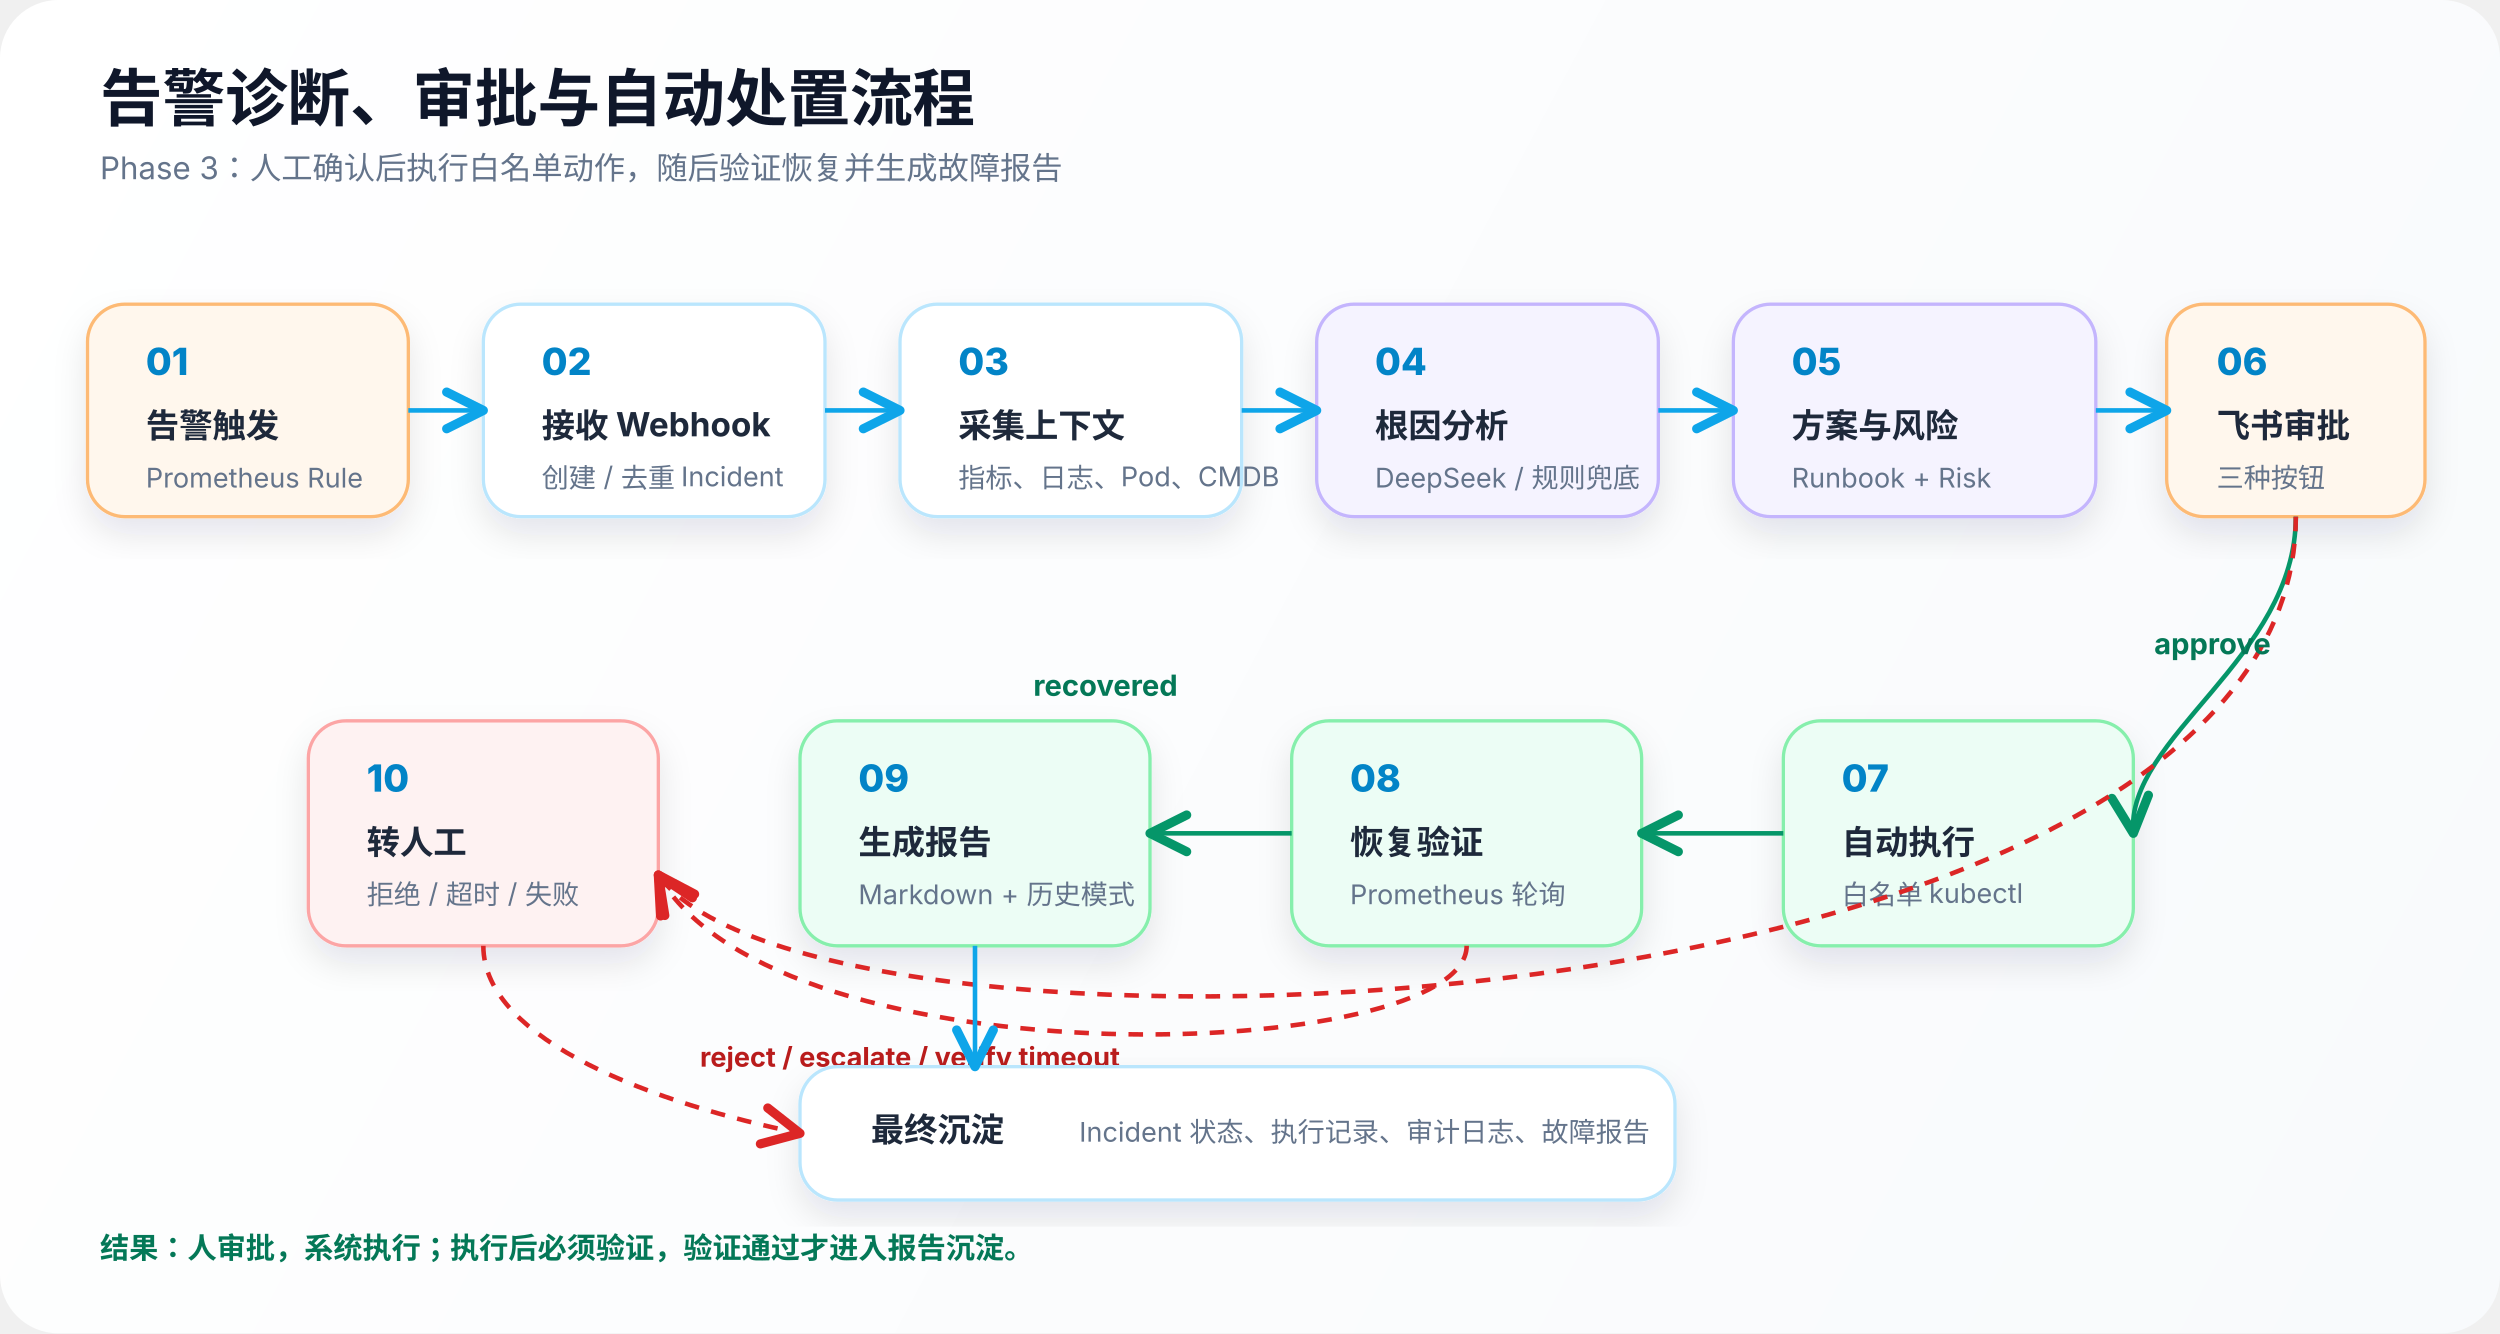
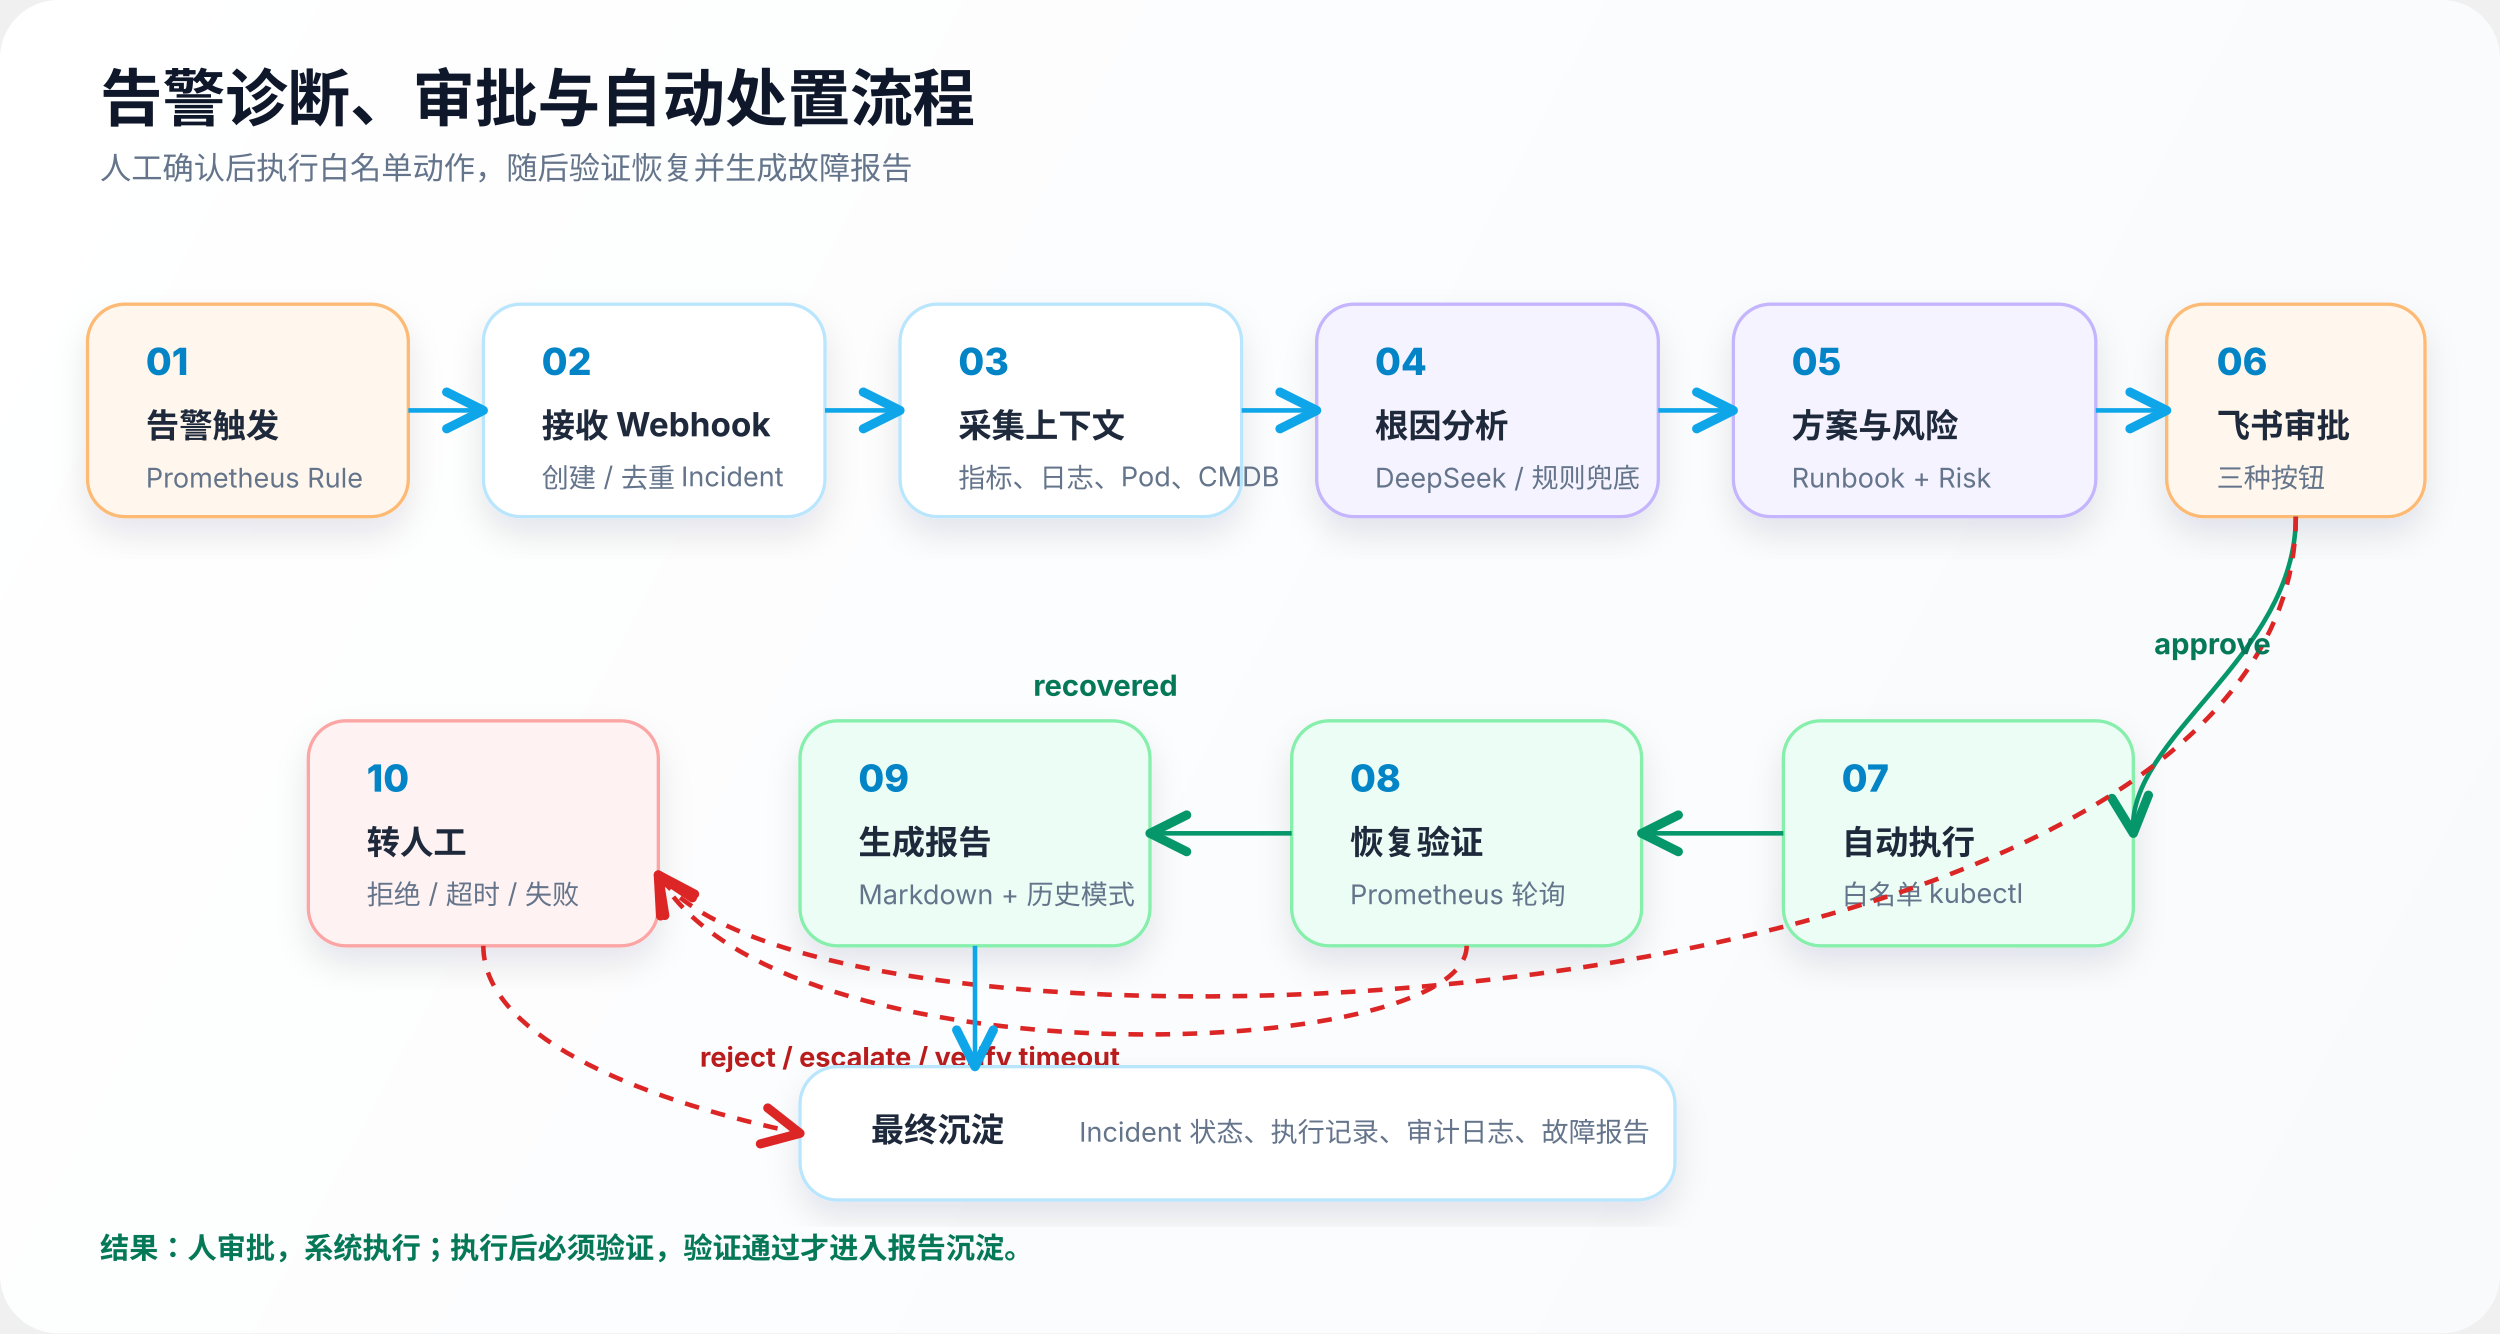
<svg xmlns="http://www.w3.org/2000/svg" width="1200" height="640" viewBox="0 0 1200 640" fill="none" role="img" aria-labelledby="title desc">
  <defs>
    <linearGradient id="bg" x1="0" y1="0" x2="1200" y2="640" gradientUnits="userSpaceOnUse">
      <stop stop-color="#FFFFFF" />
      <stop offset="1" stop-color="#F8FAFC" />
    </linearGradient>
    <marker id="arrow" markerWidth="12" markerHeight="12" refX="10" refY="6" orient="auto">
      <path d="M2 2L10 6L2 10" stroke="#0EA5E9" stroke-width="2" stroke-linecap="round" stroke-linejoin="round" />
    </marker>
    <marker id="arrowGreen" markerWidth="12" markerHeight="12" refX="10" refY="6" orient="auto">
      <path d="M2 2L10 6L2 10" stroke="#059669" stroke-width="2" stroke-linecap="round" stroke-linejoin="round" />
    </marker>
    <marker id="arrowRed" markerWidth="12" markerHeight="12" refX="10" refY="6" orient="auto">
      <path d="M2 2L10 6L2 10" stroke="#DC2626" stroke-width="2" stroke-linecap="round" stroke-linejoin="round" />
    </marker>
    <filter id="shadow" x="-20%" y="-20%" width="140%" height="140%">
      <feDropShadow dx="0" dy="8" stdDeviation="8" flood-color="#0F172A" flood-opacity="0.10" />
    </filter>
    <style>
      .title { font: 700 30px -apple-system, BlinkMacSystemFont, "Segoe UI", sans-serif; fill: #0F172A; }
      .subtitle { font: 400 15px -apple-system, BlinkMacSystemFont, "Segoe UI", sans-serif; fill: #64748B; }
      .step { fill: #FFFFFF; stroke: #BAE6FD; stroke-width: 1.6; filter: url(#shadow); }
      .step-warn { fill: #FFF7ED; stroke: #FDBA74; }
      .step-ok { fill: #ECFDF5; stroke: #86EFAC; }
      .step-purple { fill: #F5F3FF; stroke: #C4B5FD; }
      .step-red { fill: #FEF2F2; stroke: #FCA5A5; }
      .label { font: 700 16px -apple-system, BlinkMacSystemFont, "Segoe UI", sans-serif; fill: #1E293B; }
      .small { font: 400 13px -apple-system, BlinkMacSystemFont, "Segoe UI", sans-serif; fill: #64748B; }
      .tiny { font: 400 12px -apple-system, BlinkMacSystemFont, "Segoe UI", sans-serif; fill: #64748B; }
      .num { font: 800 18px -apple-system, BlinkMacSystemFont, "Segoe UI", sans-serif; fill: #0284C7; }
      .arrow { stroke: #0EA5E9; stroke-width: 2.2; marker-end: url(#arrow); fill: none; }
      .arrow-green { stroke: #059669; stroke-width: 2.2; marker-end: url(#arrowGreen); fill: none; }
      .arrow-red { stroke: #DC2626; stroke-width: 2.2; marker-end: url(#arrowRed); fill: none; }
      .dash { stroke-dasharray: 7 6; }
      .result { font: 700 14px -apple-system, BlinkMacSystemFont, "Segoe UI", sans-serif; fill: #047857; }
      .danger { font: 700 13px -apple-system, BlinkMacSystemFont, "Segoe UI", sans-serif; fill: #B91C1C; }
    </style>
  </defs>
  <rect width="1200" height="640" rx="28" fill="url(#bg)" />
  <text x="48" y="58" class="title">告警诊断、审批与自动处置流程</text>
-   <text x="48" y="86" class="subtitle">Phase 3：人工确认后执行白名单动作，随后验证恢复并生成故障报告</text>
+   <text x="48" y="86" class="subtitle">人工确认后执行白名单动作，随后验证恢复并生成故障报告</text>
  <rect x="42" y="146" width="154" height="102" rx="18" class="step step-warn" />
  <text x="70" y="180" class="num">01</text>
  <text x="70" y="210" class="label">告警触发</text>
  <text x="70" y="234" class="small">Prometheus Rule</text>
  <rect x="232" y="146" width="164" height="102" rx="18" class="step" />
  <text x="260" y="180" class="num">02</text>
  <text x="260" y="210" class="label">接收 Webhook</text>
  <text x="260" y="234" class="small">创建 / 去重 Incident</text>
  <rect x="432" y="146" width="164" height="102" rx="18" class="step" />
  <text x="460" y="180" class="num">03</text>
  <text x="460" y="210" class="label">采集上下文</text>
  <text x="460" y="234" class="small">指标、日志、Pod、CMDB</text>
  <rect x="632" y="146" width="164" height="102" rx="18" class="step step-purple" />
  <text x="660" y="180" class="num">04</text>
  <text x="660" y="210" class="label">根因分析</text>
  <text x="660" y="234" class="small">DeepSeek / 规则兜底</text>
  <rect x="832" y="146" width="174" height="102" rx="18" class="step step-purple" />
  <text x="860" y="180" class="num">05</text>
  <text x="860" y="210" class="label">方案与风险</text>
  <text x="860" y="234" class="small">Runbook + Risk</text>
  <rect x="1040" y="146" width="124" height="102" rx="18" class="step step-warn" />
  <text x="1064" y="180" class="num">06</text>
  <text x="1064" y="210" class="label">飞书审批</text>
  <text x="1064" y="234" class="small">三种按钮</text>
  <path d="M196 197H232" class="arrow" />
  <path d="M396 197H432" class="arrow" />
  <path d="M596 197H632" class="arrow" />
  <path d="M796 197H832" class="arrow" />
  <path d="M1006 197H1040" class="arrow" />
  <rect x="856" y="346" width="168" height="108" rx="18" class="step step-ok" />
  <text x="884" y="380" class="num">07</text>
  <text x="884" y="410" class="label">自动执行</text>
  <text x="884" y="434" class="small">白名单 kubectl</text>
  <rect x="620" y="346" width="168" height="108" rx="18" class="step step-ok" />
  <text x="648" y="380" class="num">08</text>
  <text x="648" y="410" class="label">恢复验证</text>
  <text x="648" y="434" class="small">Prometheus 轮询</text>
  <rect x="384" y="346" width="168" height="108" rx="18" class="step step-ok" />
  <text x="412" y="380" class="num">09</text>
  <text x="412" y="410" class="label">生成报告</text>
  <text x="412" y="434" class="small">Markdown + 历史模式</text>
  <rect x="148" y="346" width="168" height="108" rx="18" class="step step-red" />
  <text x="176" y="380" class="num">10</text>
  <text x="176" y="410" class="label">转人工</text>
  <text x="176" y="434" class="small">拒绝 / 超时 / 失败</text>
  <path d="M1102 248C1102 316 1020 354 1024 400" class="arrow-green" />
  <path d="M856 400H788" class="arrow-green" />
  <path d="M620 400H552" class="arrow-green" />
  <path d="M1102 248C1102 498 392 526 316 420" class="arrow-red dash" />
  <path d="M704 454C704 510 374 522 316 420" class="arrow-red dash" />
  <text x="1034" y="314" class="result">approve</text>
  <text x="496" y="334" class="result">recovered</text>
  <text x="336" y="512" class="danger">reject / escalate / verify timeout</text>
  <rect x="384" y="512" width="420" height="64" rx="18" class="step" />
  <text x="418" y="548" class="label">最终沉淀</text>
  <text x="518" y="548" class="small">Incident 状态、执行记录、审计日志、故障报告</text>
  <path d="M468 454V512" class="arrow" />
  <path d="M232 454C232 500 316 530 384 544" class="arrow-red dash" />
  <text x="48" y="604" class="result">结果：人审批，系统执行；执行后必须验证，验证通过才进入报告沉淀。</text>
</svg>
